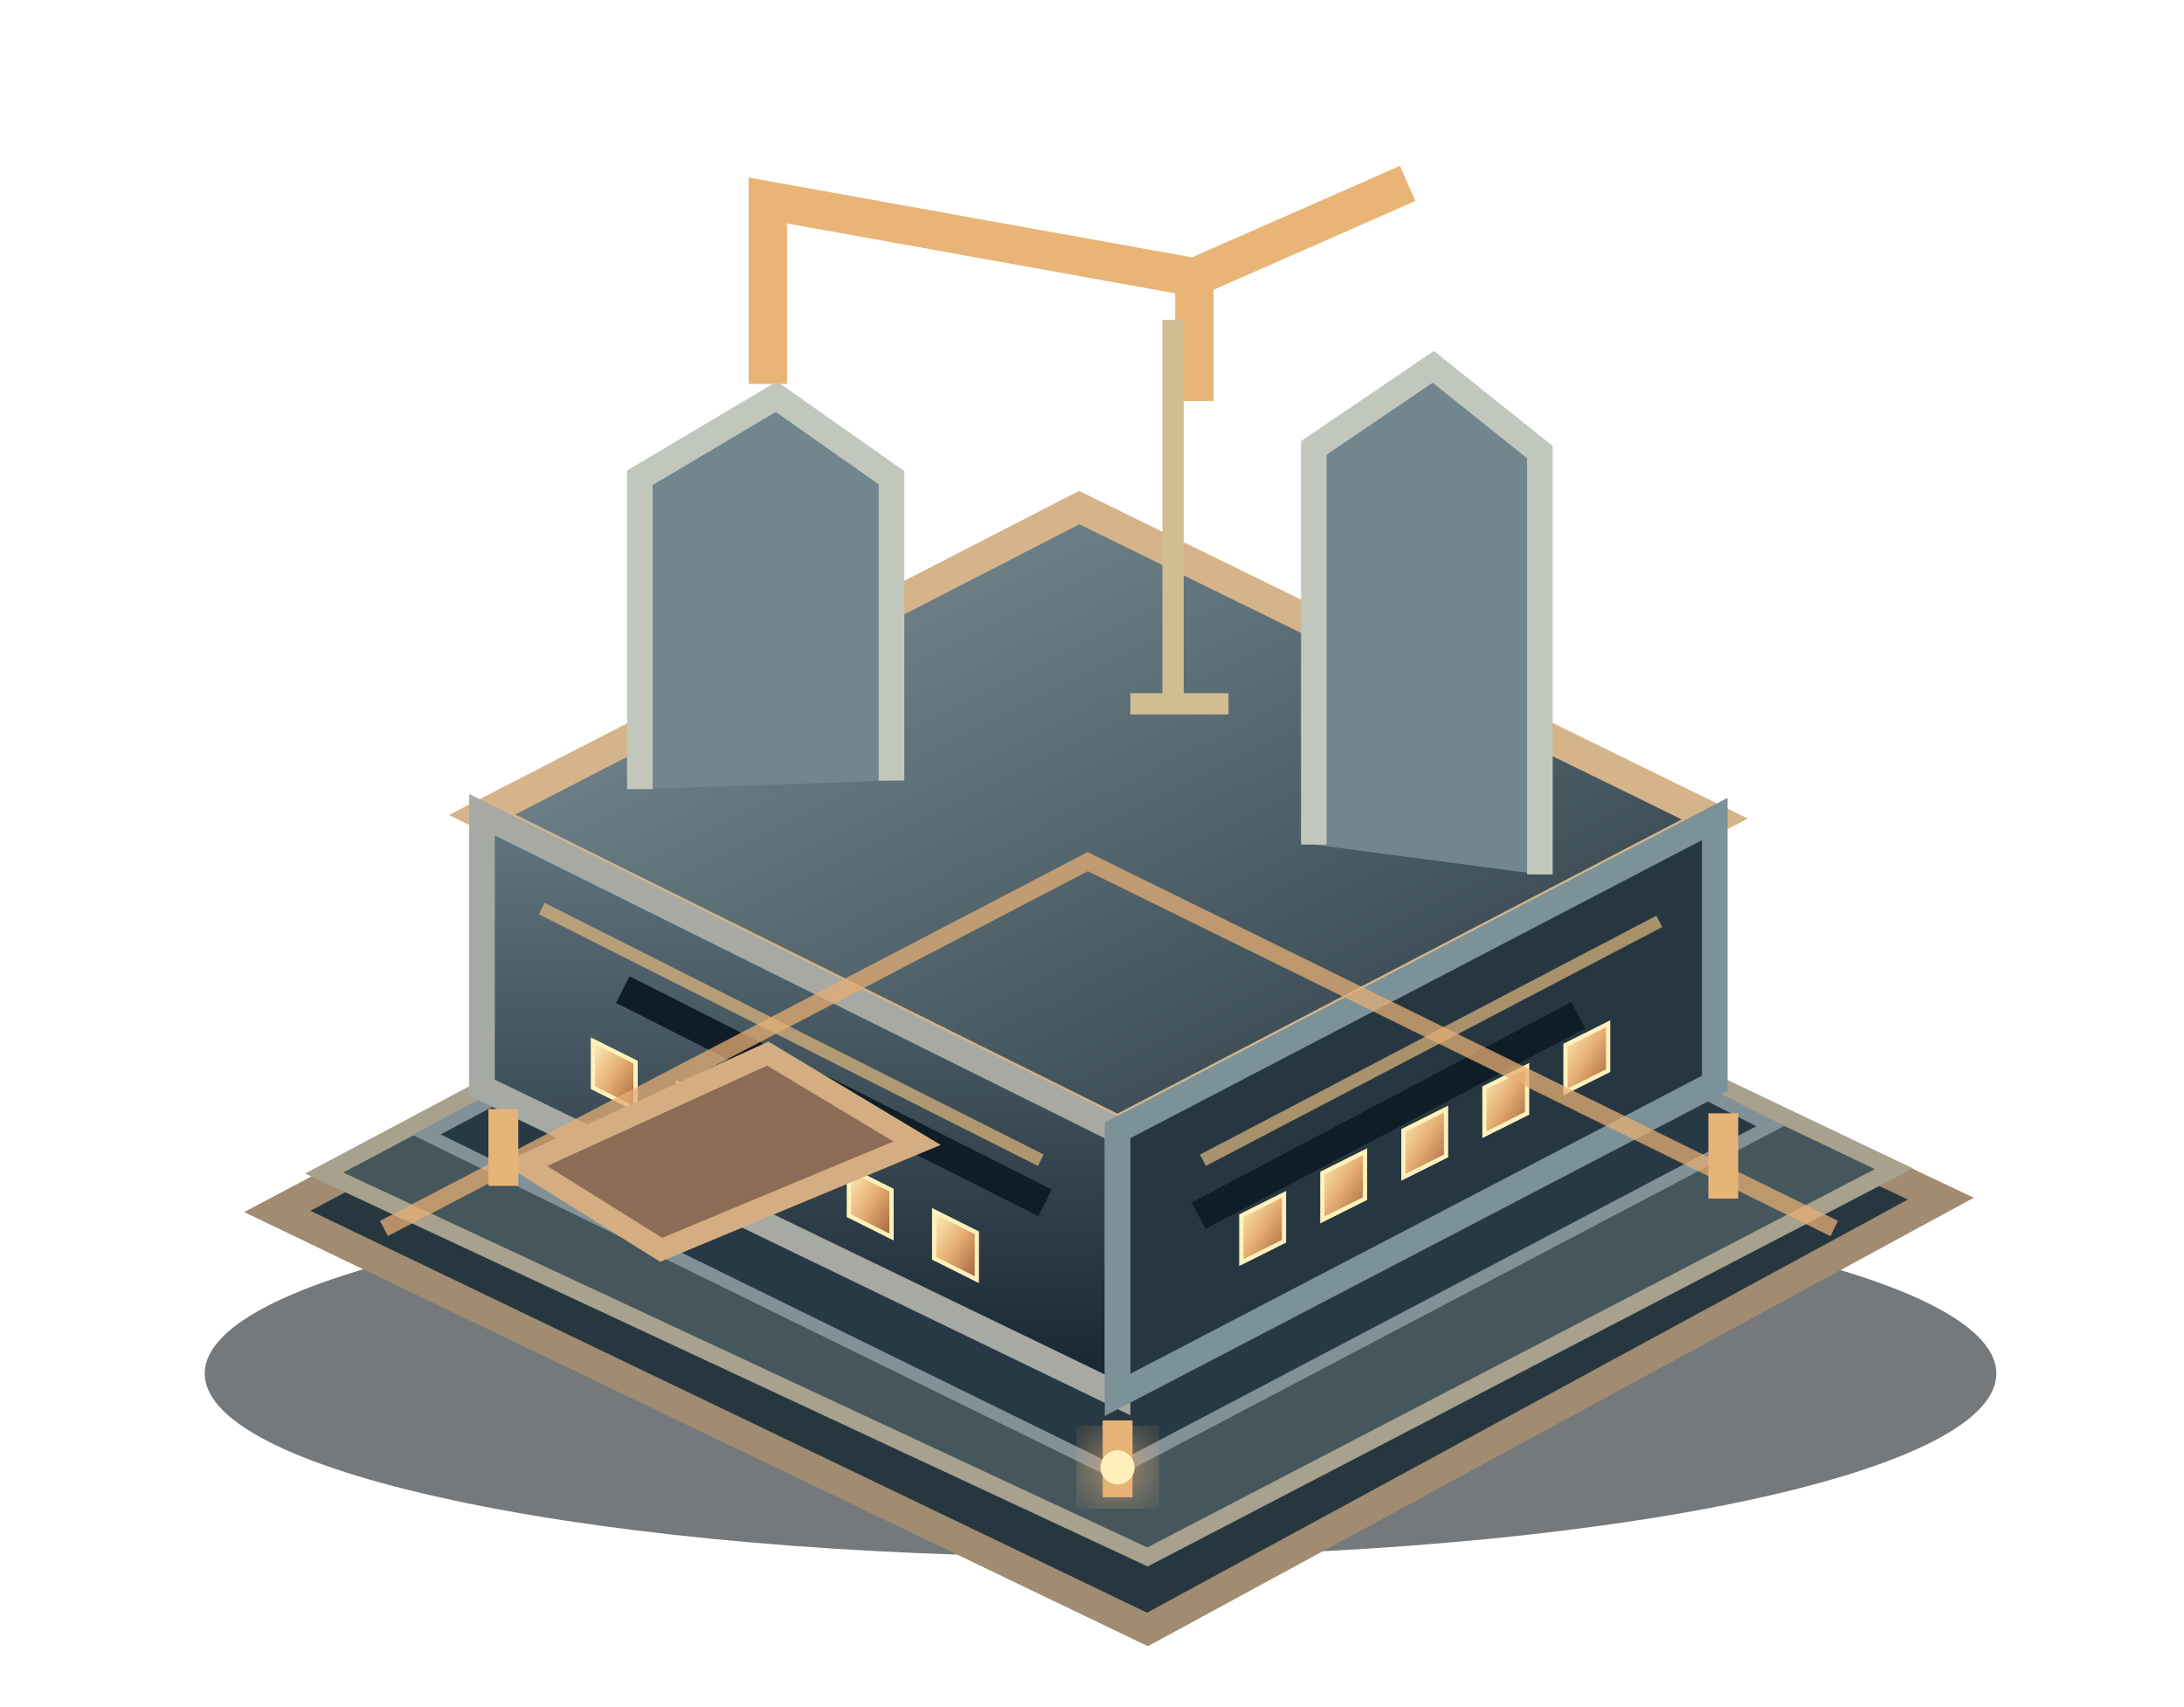
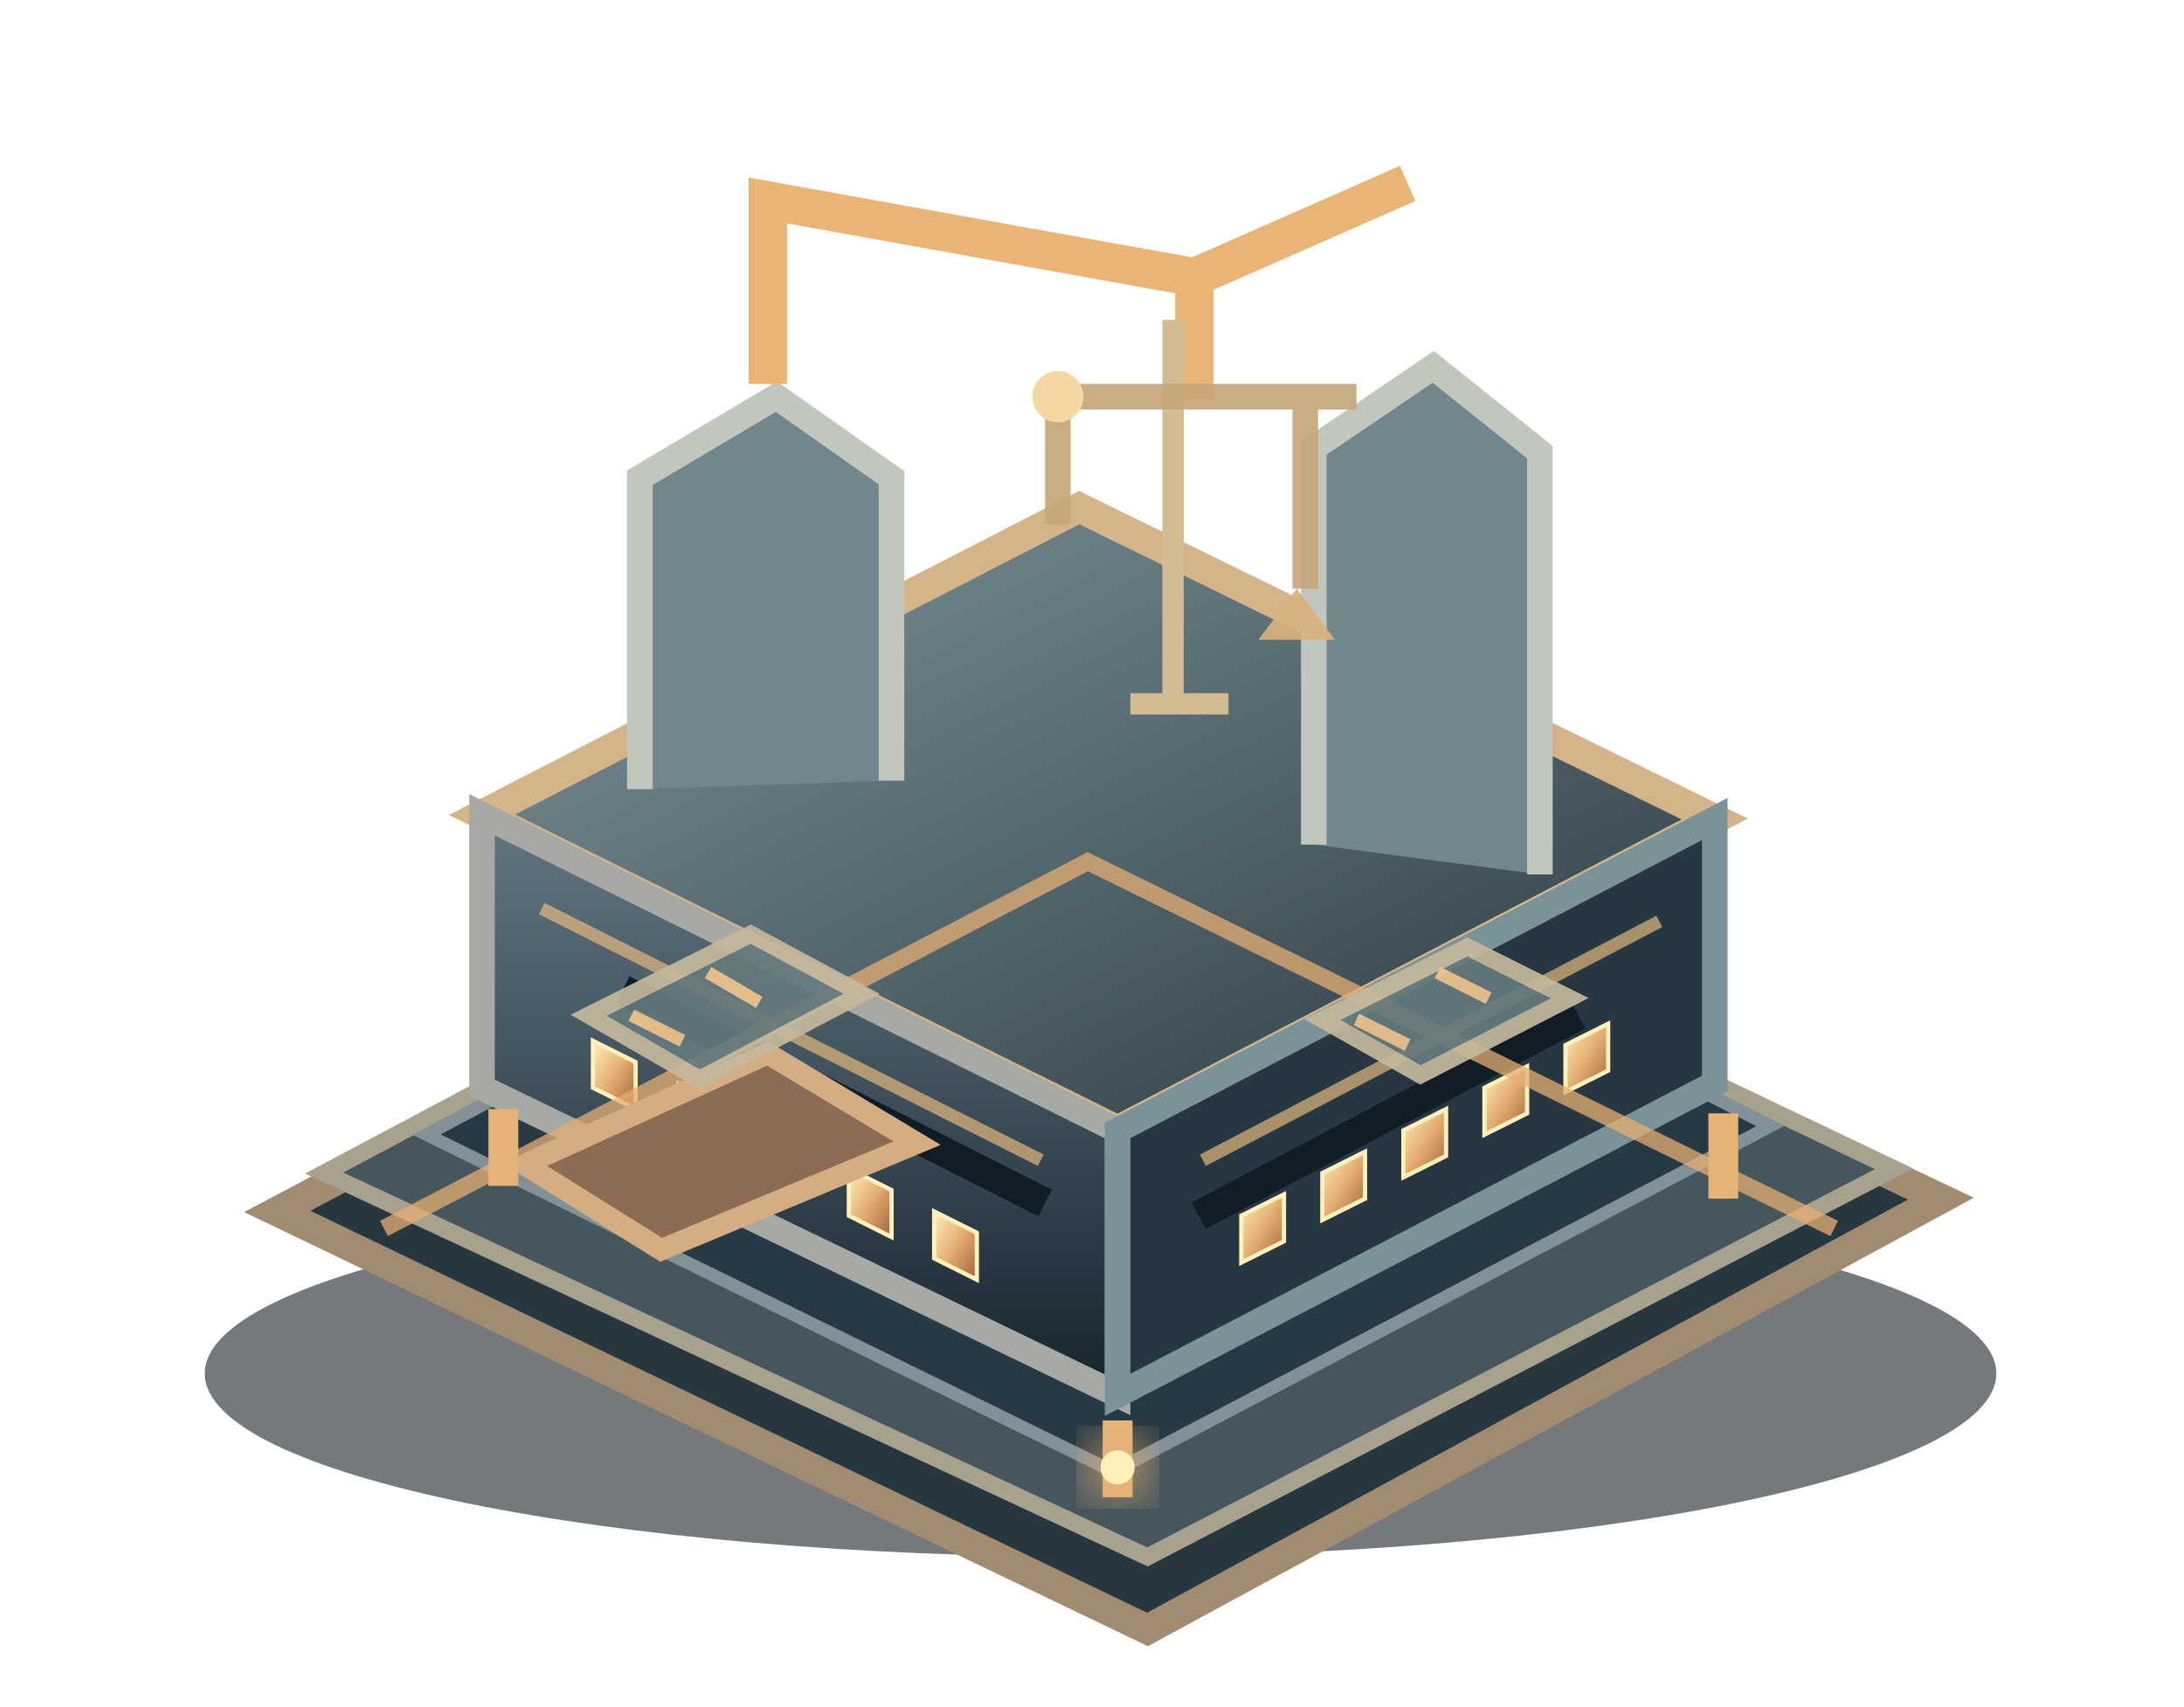
<svg xmlns="http://www.w3.org/2000/svg" width="512" height="400" viewBox="0 0 512 400">
  <defs>
    <linearGradient id="steel" x1="0" y1="0" x2="1" y2="1">
      <stop stop-color="#83979d" />
      <stop offset="1" stop-color="#273741" />
    </linearGradient>
    <linearGradient id="face" x1="0" y1="0" x2="0" y2="1">
      <stop stop-color="#627781" />
      <stop offset="1" stop-color="#17242e" />
    </linearGradient>
    <linearGradient id="lit" x1="0" y1="0" x2="1" y2="1">
      <stop stop-color="#fff1bd" />
      <stop offset=".5" stop-color="#e5ae73" />
      <stop offset="1" stop-color="#9e613a" />
    </linearGradient>
    <filter id="glow">
      <feGaussianBlur stdDeviation="7" />
    </filter>
  </defs>
  <ellipse cx="258" cy="322" rx="210" ry="43" fill="#030b10" opacity=".55" />
  <path d="M65 284L252 185L455 281L269 382Z" fill="#263740" stroke="#a18c71" stroke-width="7" />
  <path d="M76 275L251 182L444 274L269 365Z" fill="#45565c" stroke="#a7a18d" stroke-width="4" />
  <path d="M100 266L256 183L415 264L261 345Z" fill="#273944" stroke="#829198" stroke-width="3" />
  <path d="M113 191L253 119L402 192L262 265Z" fill="url(#steel)" stroke="#d5b48a" stroke-width="7" />
  <path d="M113 191L262 265V327L113 255Z" fill="url(#face)" stroke="#a6a9a4" stroke-width="6" />
  <path d="M262 265L402 192V254L262 327Z" fill="#263741" stroke="#7b9298" stroke-width="6" />
  <path d="M127 213L244 272M282 272L389 216" stroke="#e1b87e" stroke-width="3" opacity=".7" />
  <path d="M146 232L245 282M281 285L370 238" stroke="#101d26" stroke-width="7" />
  <g fill="url(#lit)" stroke="#fff1bc" stroke-width="1">
    <path d="M139 244l10 5v11l-10 -5z" />
    <path d="M159 254l10 5v11l-10 -5z" />
    <path d="M179 264l10 5v11l-10 -5z" />
    <path d="M199 274l10 5v11l-10 -5z" />
    <path d="M219 284l10 5v11l-10 -5z" />
    <path d="M291 285l10 -5v11l-10 5z" />
    <path d="M310 275l10 -5v11l-10 5z" />
    <path d="M329 265l10 -5v11l-10 5z" />
    <path d="M348 255l10 -5v11l-10 5z" />
    <path d="M367 245l10 -5v11l-10 5z" />
  </g>
  <path d="M90 288L255 202L430 288" stroke="#e5ae73" stroke-width="4" fill="none" opacity=".75" />
  <g>
    <path d="M150 185V112L182 93L209 112V183M308 198V105L336 86L361 106V205" fill="#71868d" stroke="#c2c7bd" stroke-width="6" />
    <path d="M180 90V47L280 65V94M280 65L330 43" stroke="#e8b577" stroke-width="9" fill="none" />
    <path d="M275 75V164M265 165H288" stroke="#d2bc92" stroke-width="5" />
    <path d="M123 273L180 247L215 268L155 293Z" fill="#8d6c55" stroke="#d4ae82" stroke-width="5" />
  </g>
  <path d="M262 333V351M118 260V278M404 261V281" stroke="#e7b478" stroke-width="7" />
  <circle cx="262" cy="344" r="8" fill="#e5ae73" filter="url(#glow)" />
  <circle cx="262" cy="344" r="4" fill="#fff0b9" />
+   <g opacity=".92">
+     <path d="M138 238l38-19 26 14-38 20zM310 239l34-17 24 12-35 18z" fill="#647a7d" stroke="#c4b99c" stroke-width="4" />
+     <path d="M148 238l12 6m6-16 12 7m140 4 12 6m7-17 12 6" stroke="#f0c58e" stroke-width="3" />
+     <path d="M248 123v-30h70m-12 0v45" stroke="#c7a679" stroke-width="6" fill="none" />
+     <path d="M304 138l-9 12 18 0z" fill="#d8b17d" />
+     <circle cx="248" cy="93" r="6" fill="#f3d49a" />
+   </g>
</svg>
